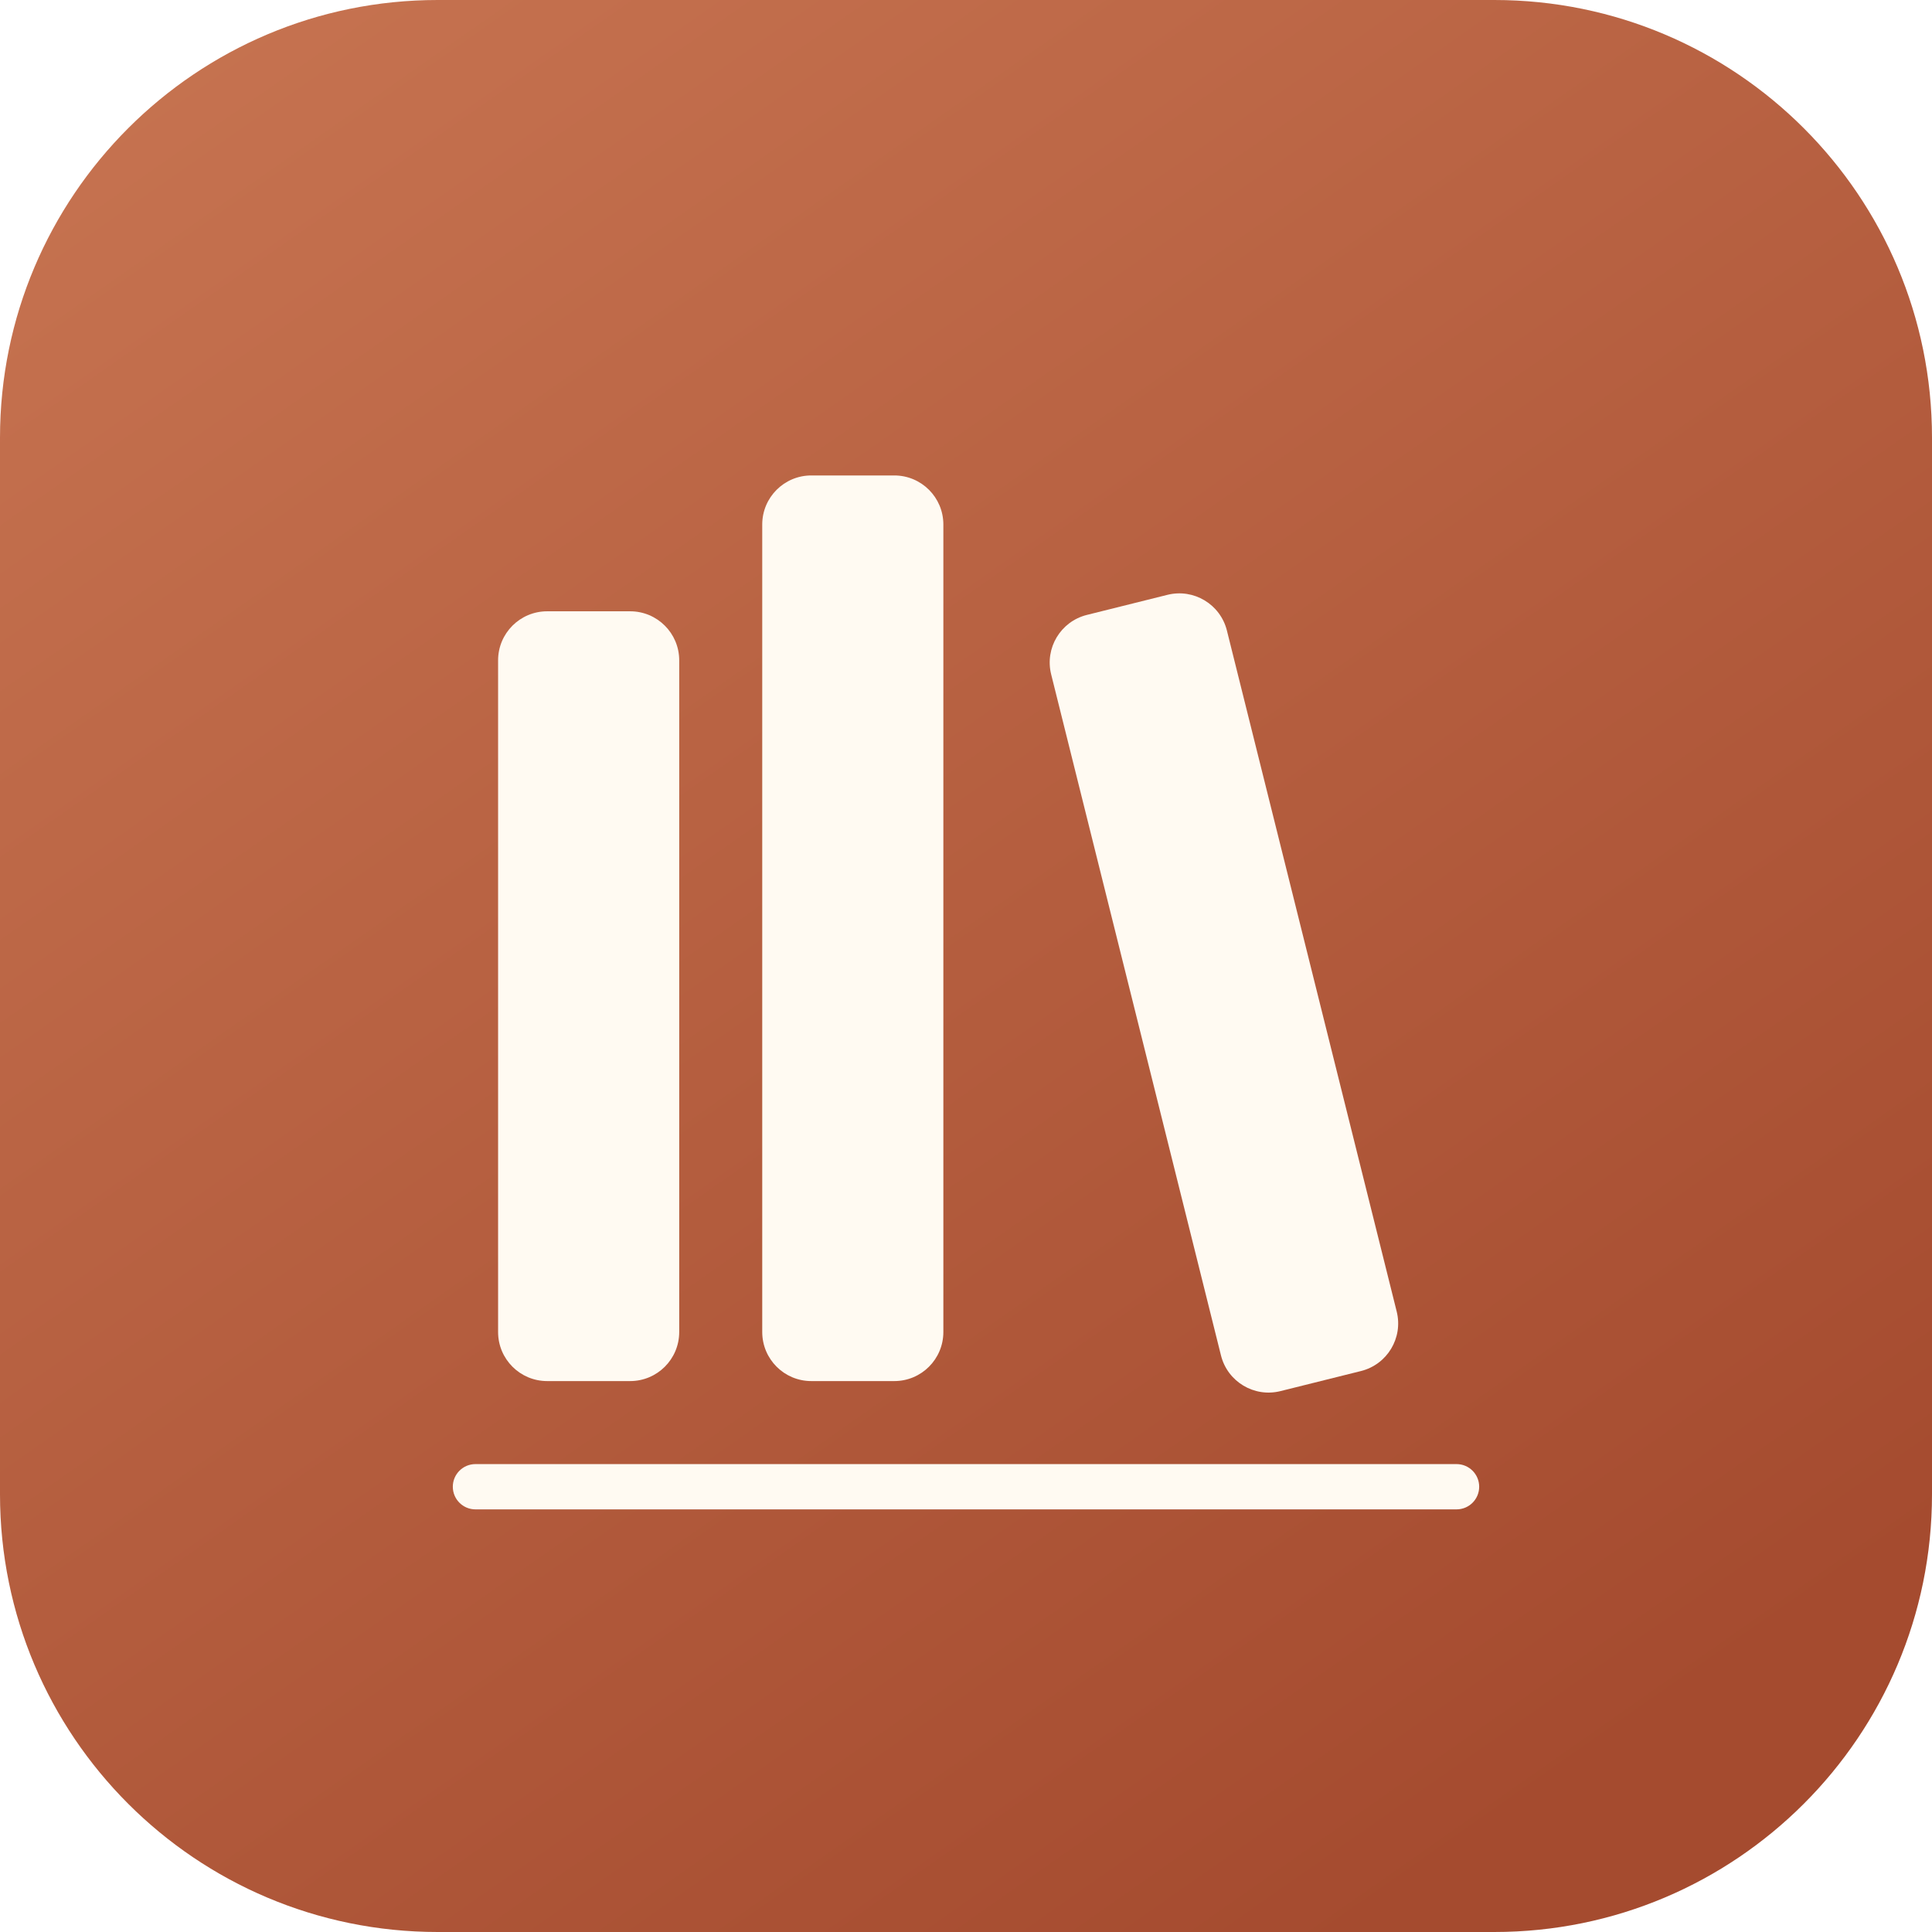
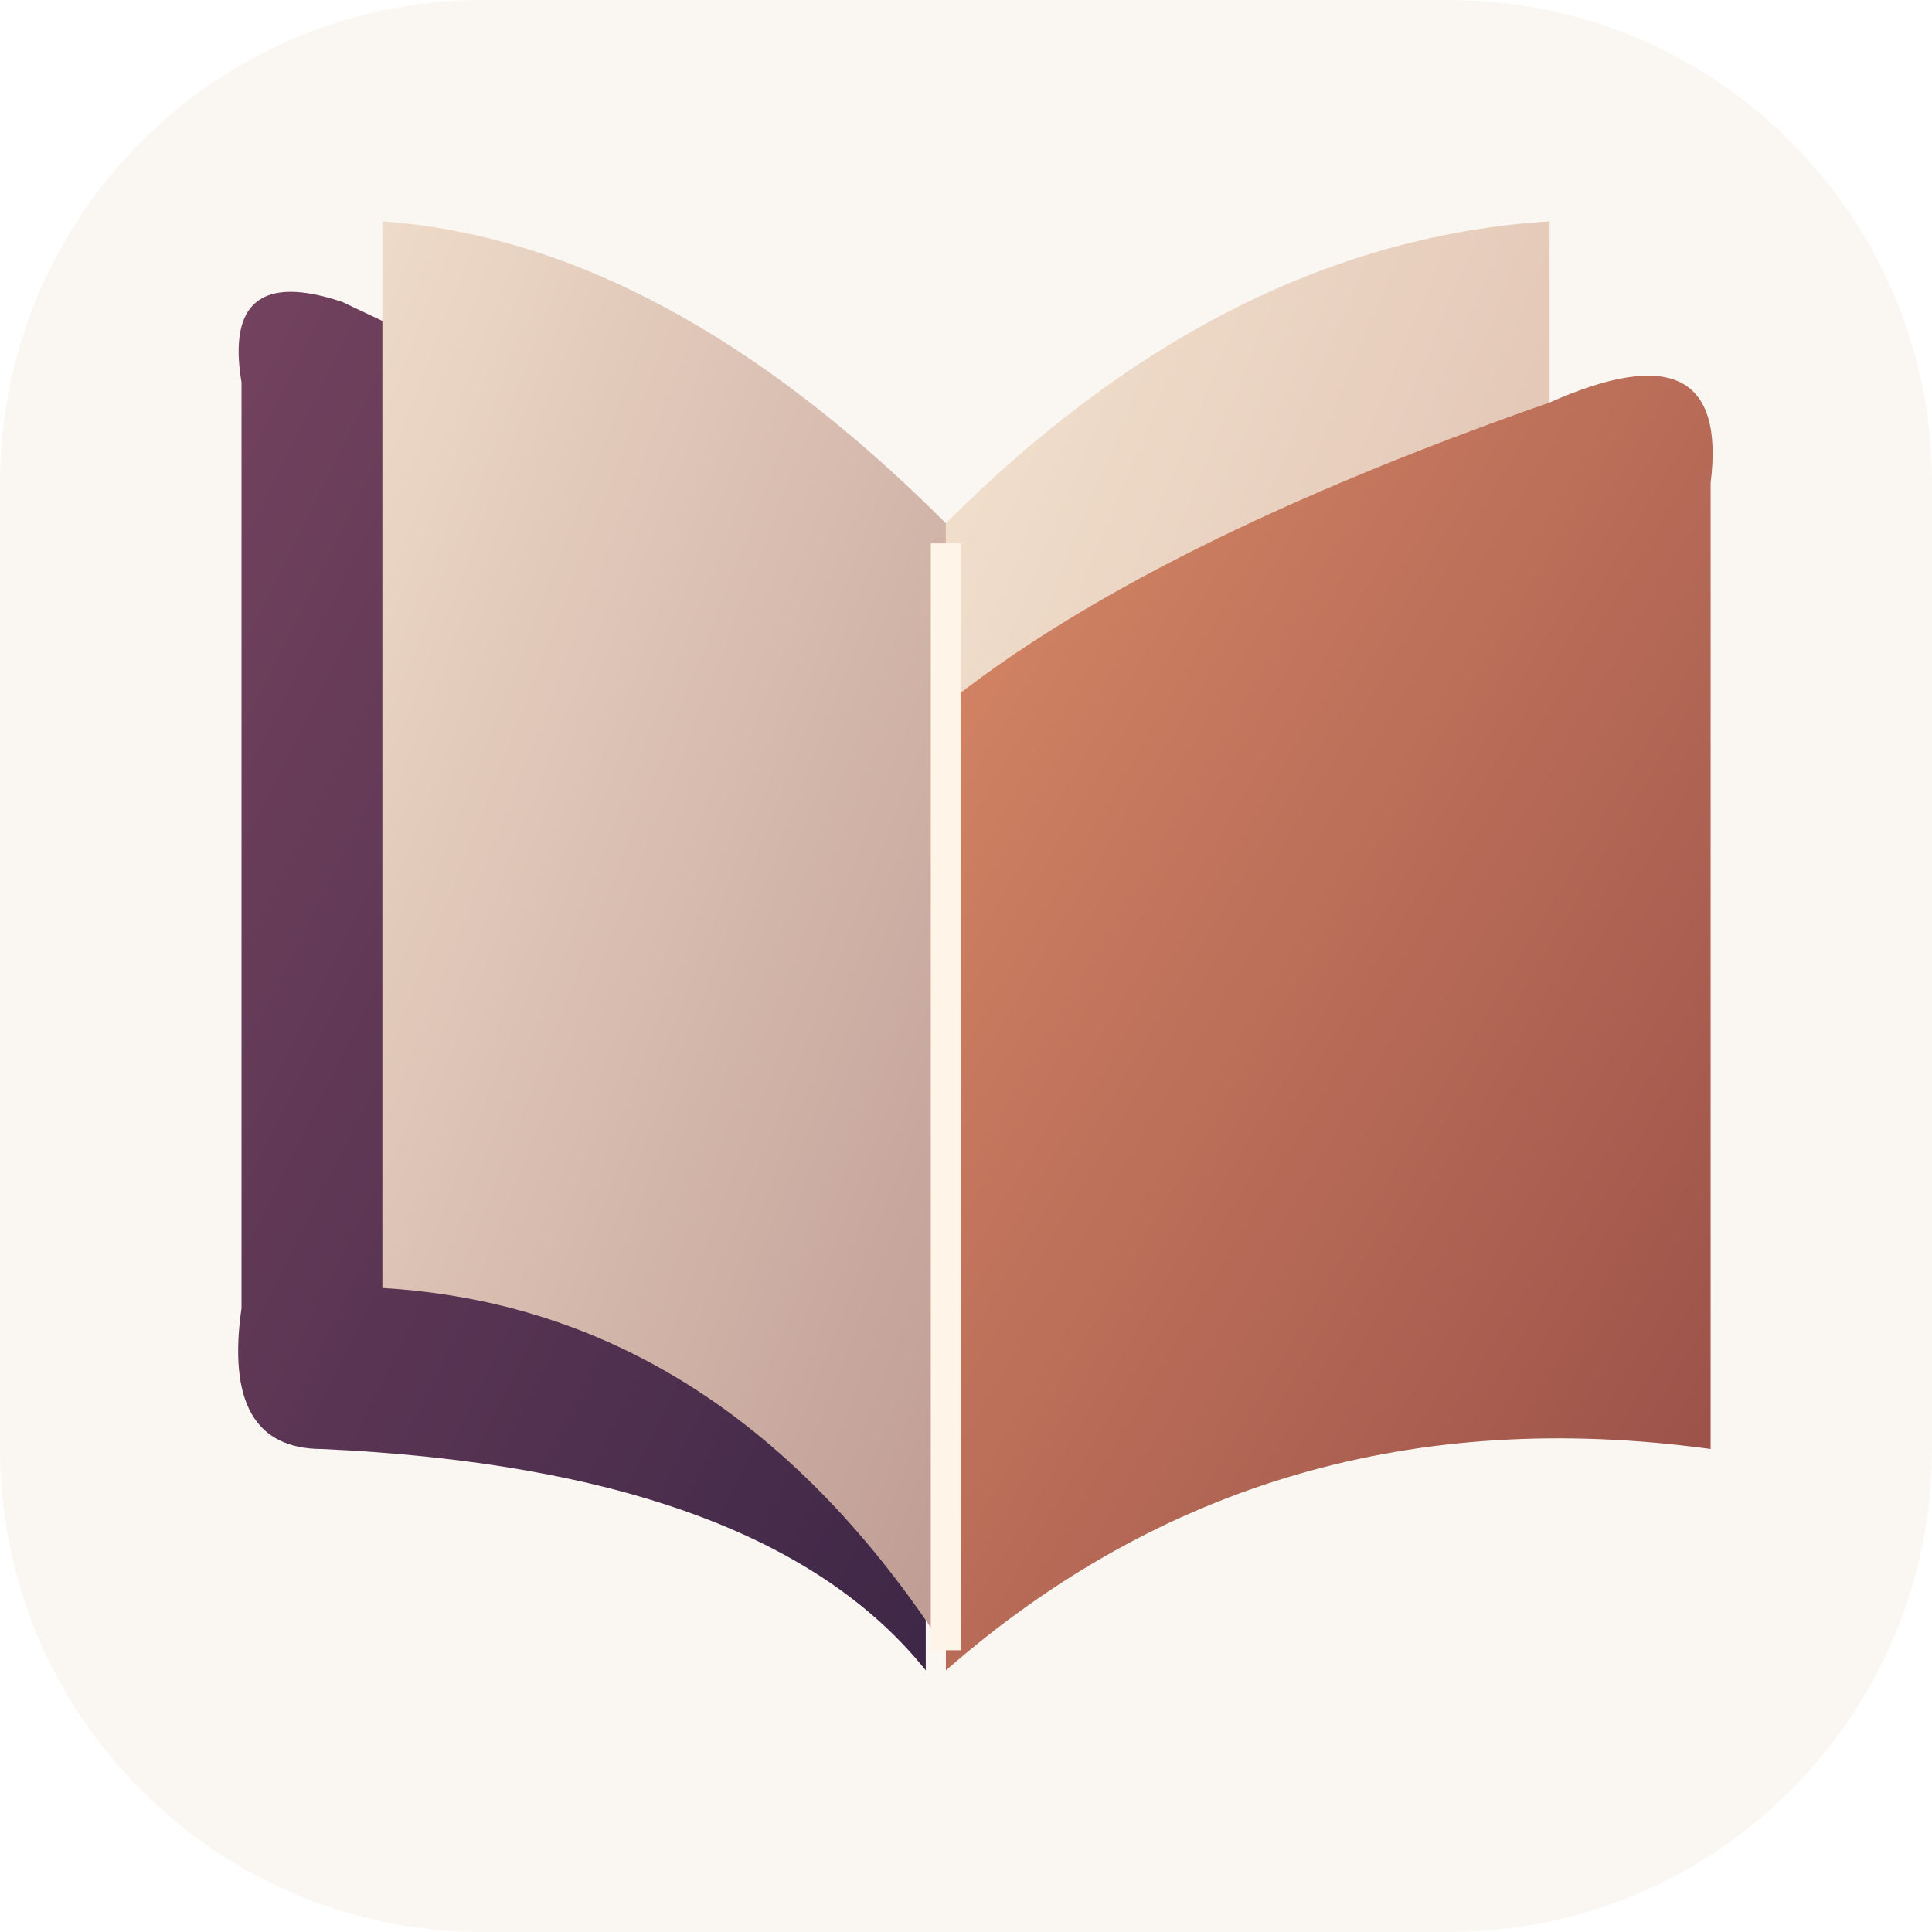
- <svg xmlns="http://www.w3.org/2000/svg" viewBox="0 0 512 512">
+ <svg xmlns="http://www.w3.org/2000/svg" viewBox="0 0 96 96">
  <defs>
-     <linearGradient id="c" x2=".7" y2="1">
-       <stop stop-color="#c87552" />
-       <stop offset="1" stop-color="#a54b2f" />
+     <linearGradient id="plum" x2="1" y2="1">
+       <stop stop-color="#73425e" />
+       <stop offset="1" stop-color="#3e2747" />
+     </linearGradient>
+     <linearGradient id="paper" x2="1" y2="1">
+       <stop stop-color="#efdbc9" />
+       <stop offset="1" stop-color="#be9b93" />
+     </linearGradient>
+     <linearGradient id="rose" x2="1" y2="1">
+       <stop stop-color="#f3e3d0" />
+       <stop offset="1" stop-color="#d8b3a5" />
+     </linearGradient>
+     <linearGradient id="clay" x2="1" y2="1">
+       <stop stop-color="#d98a67" />
+       <stop offset="1" stop-color="#974d47" />
    </linearGradient>
  </defs>
-   <rect width="512" height="512" rx="116" fill="url(#c)" />
-   <g fill="#fffaf2">
-     <rect x="132" y="162" width="48" height="204" rx="13" />
-     <rect x="202" y="126" width="48" height="240" rx="13" />
-     <rect x="326" y="154" width="48" height="212" rx="13" transform="rotate(-14 350 366)" />
-     <rect x="120" y="388" width="272" height="12" rx="6" />
-   </g>
+   <rect width="96" height="96" rx="24" fill="#faf7f2" />
+   <path d="M12 19 Q11 13 17 15 L36 24 Q43 28 46 37 L46 83 Q38 73 16 72 Q11 72 12 65Z" fill="url(#plum)" />
+   <path d="M19 11 Q33 12 47 26 L47 82 Q36 65 19 64Z" fill="url(#paper)" />
+   <path d="M47 26 Q61 12 77 11 L77 65 Q59 66 47 82Z" fill="url(#rose)" />
+   <path d="M77 20 Q86 16 85 24 L85 72 Q63 69 47 83 L47 35 Q57 27 77 20Z" fill="url(#clay)" />
+   <path d="M47 27V82" stroke="#fff4e8" stroke-width="1.5" />
</svg>
